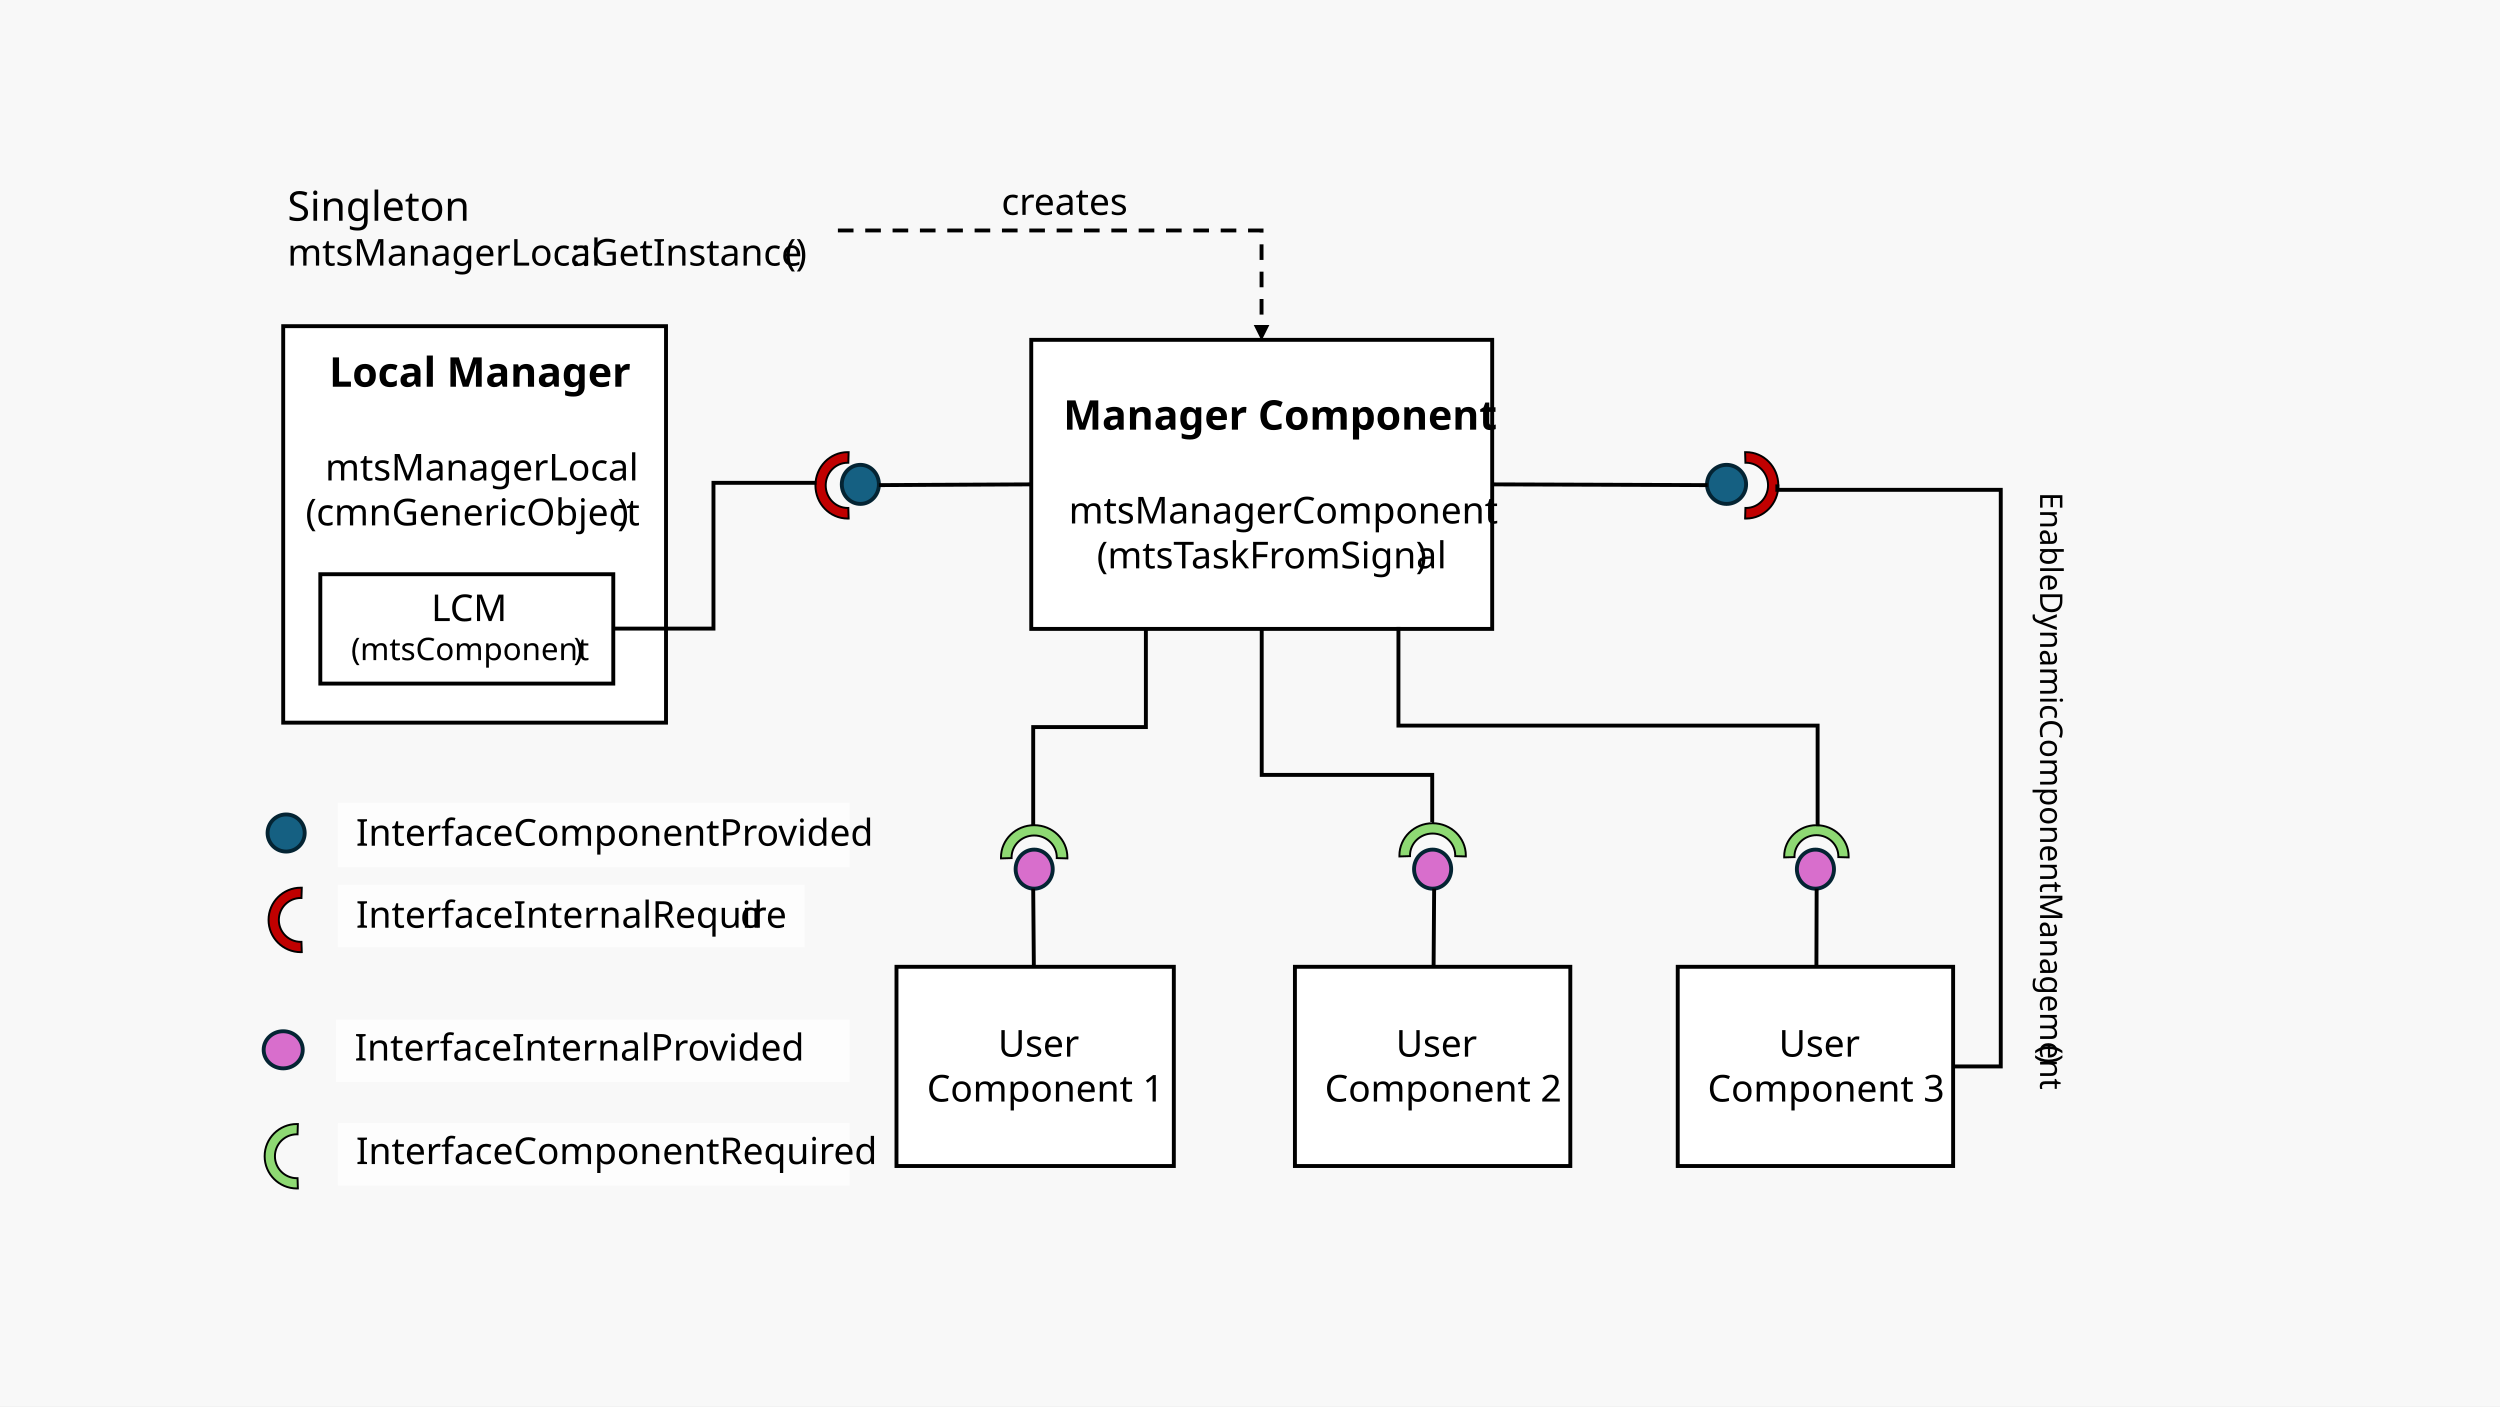
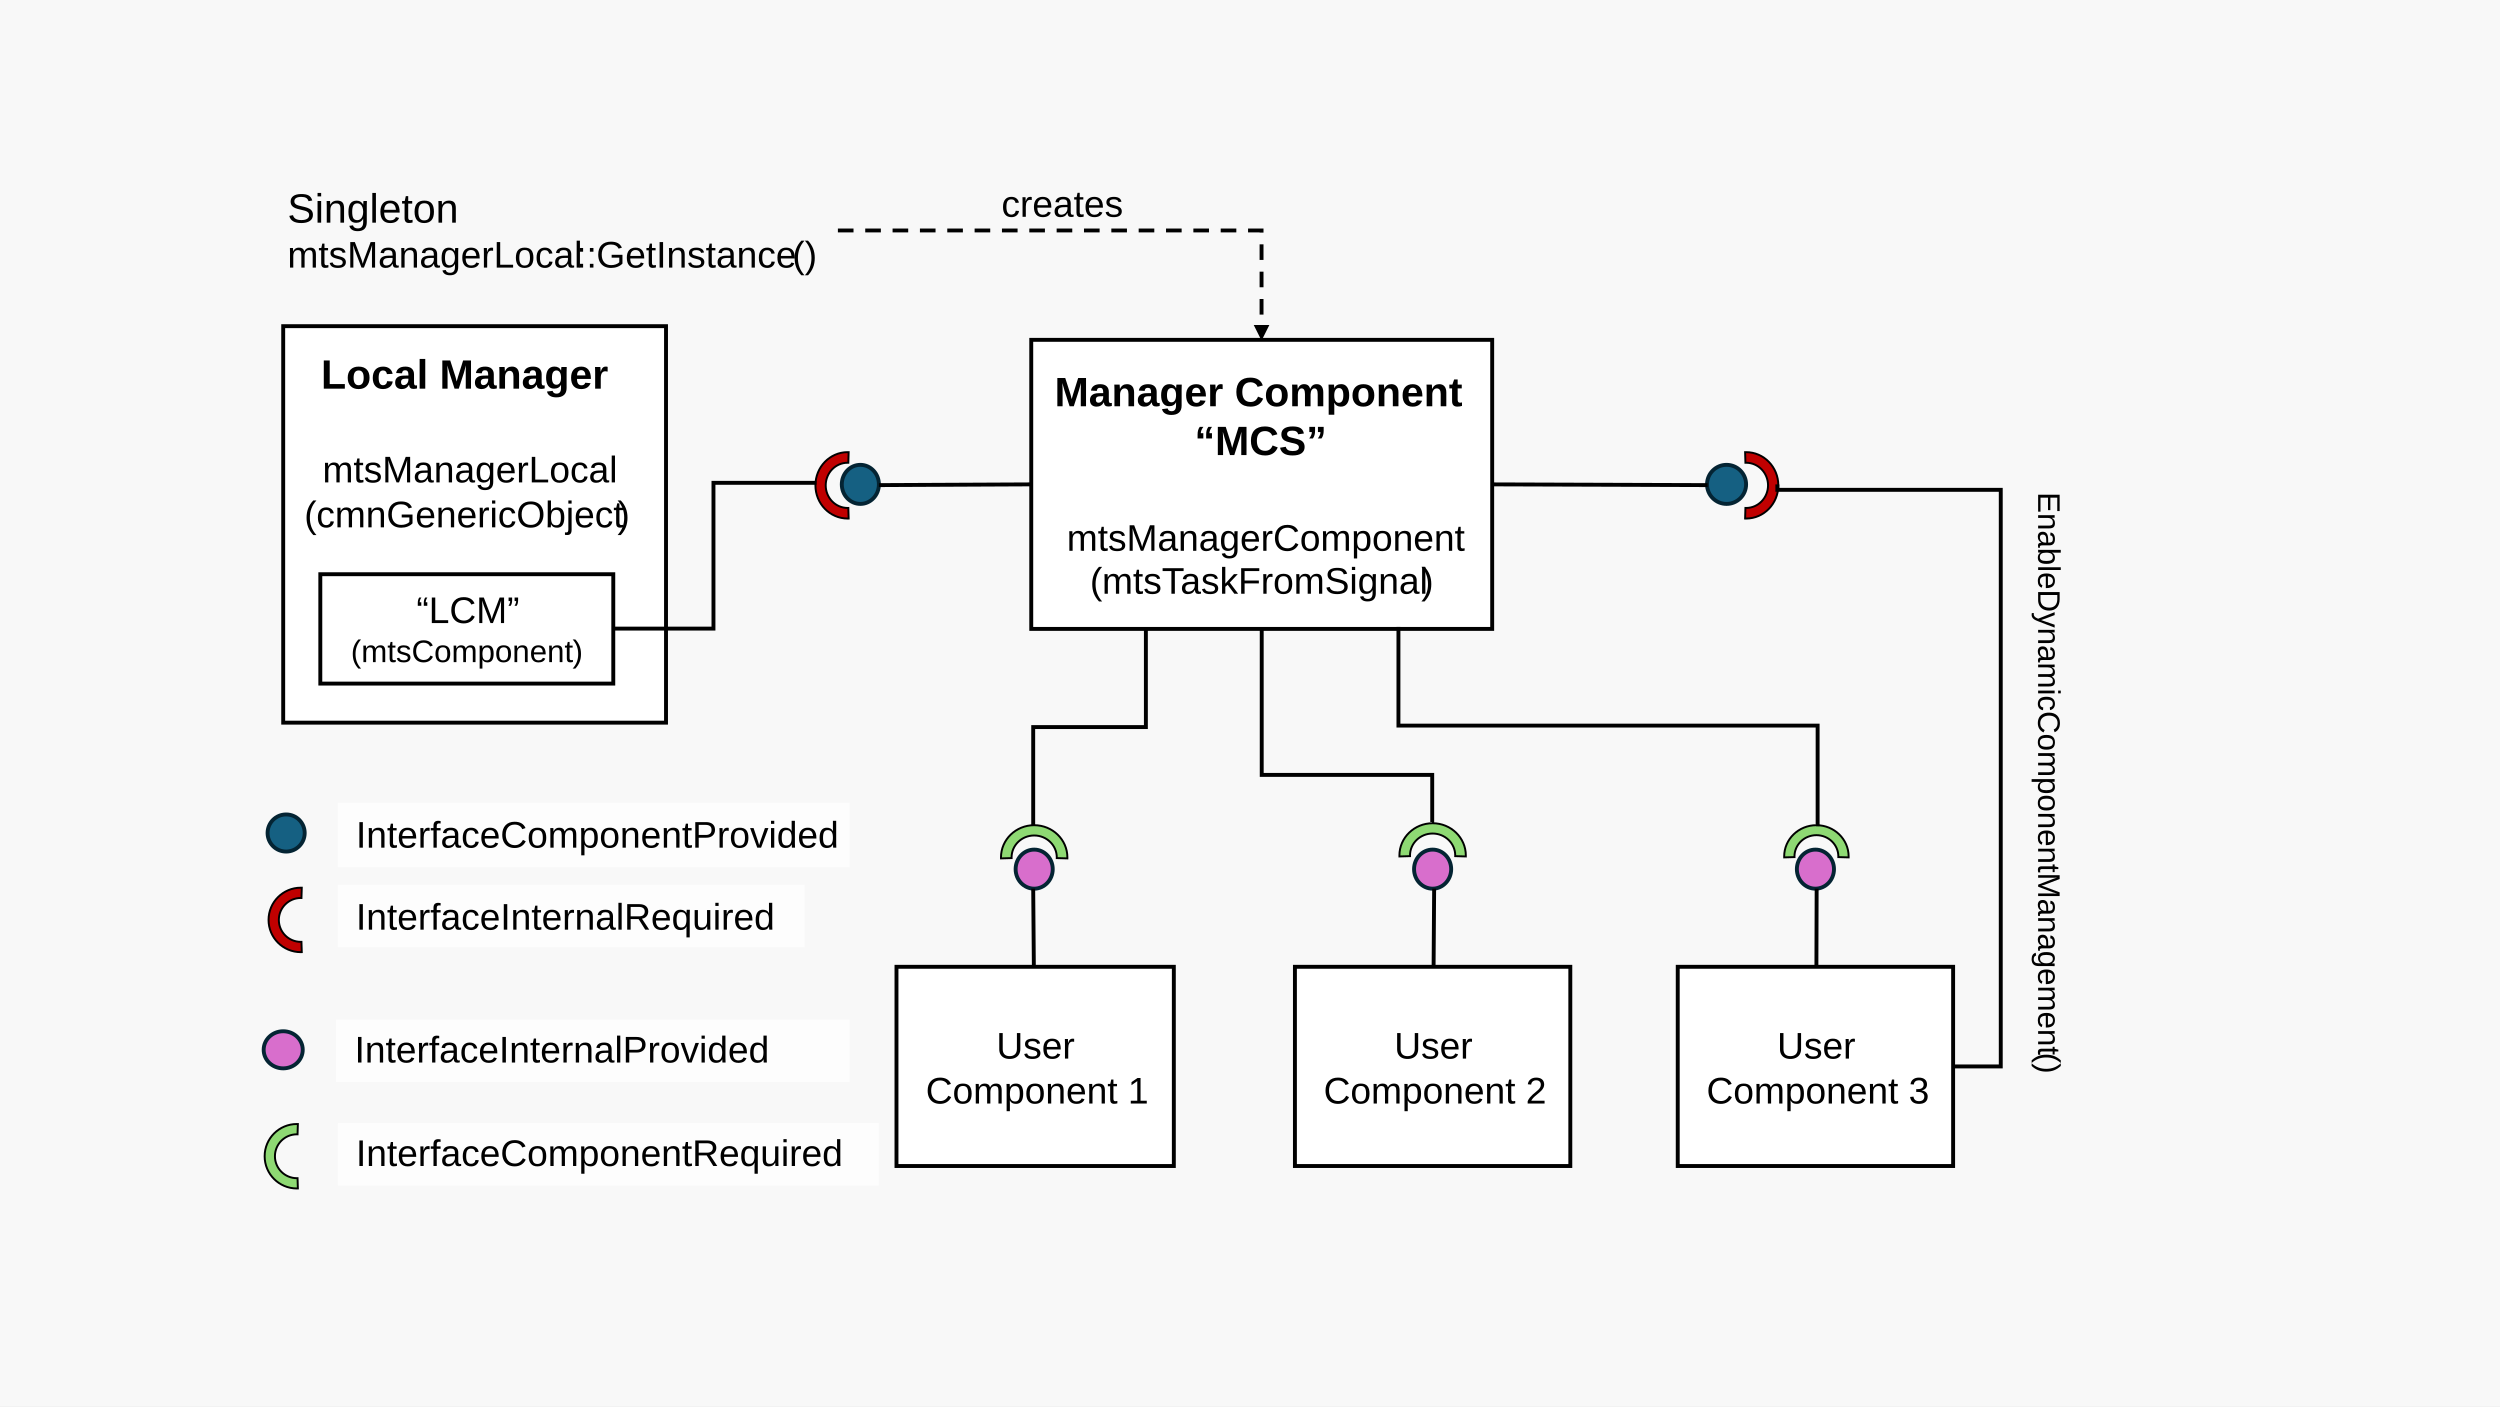
<svg xmlns="http://www.w3.org/2000/svg" width="1280" height="720" overflow="hidden">
  <g>
    <rect x="0" y="0" width="1280" height="720" fill="#FFFFFF" fill-opacity="0.502" />
    <rect x="528" y="174" width="236" height="148" stroke="#000000" stroke-width="2" stroke-miterlimit="8" fill="#FFFFFF" />
-     <text font-family="Aptos,Aptos_MSFontService,sans-serif" font-weight="700" font-size="21" transform="translate(544.416 220)">Manager Component</text>
-     <text font-family="Aptos,Aptos_MSFontService,sans-serif" font-weight="400" font-size="19" transform="translate(547.229 268)">mtsManagerComponent</text>
-     <text font-family="Aptos,Aptos_MSFontService,sans-serif" font-weight="400" font-size="19" transform="translate(561.569 291)">(</text>
-     <text font-family="Aptos,Aptos_MSFontService,sans-serif" font-weight="400" font-size="19" transform="translate(567.069 291)">mtsTaskFromSignal</text>
-     <text font-family="Aptos,Aptos_MSFontService,sans-serif" font-weight="400" font-size="19" transform="translate(724.836 291)">)</text>
+     <text font-family="Arial,Arial_MSFontService,sans-serif" font-weight="700" font-size="21" transform="translate(539.953 208)">Manager Component</text>
+     <text font-family="Arial,Arial_MSFontService,sans-serif" font-weight="700" font-size="21" transform="translate(611.619 233)">“MCS”</text>
+     <text font-family="Arial,Arial_MSFontService,sans-serif" font-weight="400" font-size="19" transform="translate(546.199 282)">mtsManagerComponent</text>
+     <text font-family="Arial,Arial_MSFontService,sans-serif" font-weight="400" font-size="19" transform="translate(558.066 304)">(</text>
+     <text font-family="Arial,Arial_MSFontService,sans-serif" font-weight="400" font-size="19" transform="translate(564.233 304)">mtsTaskFromSignal</text>
+     <text font-family="Arial,Arial_MSFontService,sans-serif" font-weight="400" font-size="19" transform="translate(727.666 304)">)</text>
    <rect x="145" y="167" width="196" height="203" stroke="#000000" stroke-width="2" stroke-miterlimit="8" fill="#FFFFFF" />
    <path d="M431 248C431 242.477 435.253 238 440.5 238 445.747 238 450 242.477 450 248 450 253.523 445.747 258 440.5 258 435.253 258 431 253.523 431 248Z" stroke="#042433" stroke-width="2" stroke-miterlimit="8" fill="#156082" fill-rule="evenodd" />
    <path d="M0 0 77.41 0.375" stroke="#000000" stroke-width="2" stroke-miterlimit="8" fill="none" fill-rule="evenodd" transform="matrix(1 0 0 -1 450 248.375)" />
-     <text font-family="Aptos,Aptos_MSFontService,sans-serif" font-weight="700" font-size="21" transform="translate(168.52 198)">Local Manager</text>
-     <text font-family="Aptos,Aptos_MSFontService,sans-serif" font-weight="400" font-size="19" transform="translate(166.507 246)">mtsManagerLocal</text>
-     <text font-family="Aptos,Aptos_MSFontService,sans-serif" font-weight="400" font-size="19" transform="translate(156.454 269)">(</text>
-     <text font-family="Aptos,Aptos_MSFontService,sans-serif" font-weight="400" font-size="19" transform="translate(161.954 269)">cmnGenericObject</text>
-     <text font-family="Aptos,Aptos_MSFontService,sans-serif" font-weight="400" font-size="19" transform="translate(316.12 269)">)</text>
+     <text font-family="Arial,Arial_MSFontService,sans-serif" font-weight="700" font-size="21" transform="translate(164.374 199)">Local Manager</text>
+     <text font-family="Arial,Arial_MSFontService,sans-serif" font-weight="400" font-size="19" transform="translate(165.12 247)">mtsManagerLocal</text>
+     <text font-family="Arial,Arial_MSFontService,sans-serif" font-weight="400" font-size="19" transform="translate(155.787 270)">(</text>
+     <text font-family="Arial,Arial_MSFontService,sans-serif" font-weight="400" font-size="19" transform="translate(161.954 270)">cmnGenericObject</text>
+     <text font-family="Arial,Arial_MSFontService,sans-serif" font-weight="400" font-size="19" transform="translate(316.12 270)">)</text>
    <path d="M434.342 260.069C434.229 260.073 434.115 260.074 434 260.074 427.796 260.074 422.766 254.892 422.766 248.5 422.766 242.109 427.796 236.926 434 236.926 434.115 236.926 434.229 236.929 434.342 236.932L434.504 231.509C434.336 231.503 434.168 231.5 434 231.5 424.887 231.5 417.5 239.112 417.5 248.5 417.5 257.889 424.887 265.5 434 265.5 434.168 265.502 434.336 265.498 434.504 265.492Z" stroke="#000000" stroke-miterlimit="8" fill="#C00000" fill-rule="evenodd" />
    <rect x="164" y="294" width="150" height="56" stroke="#000000" stroke-width="2" stroke-miterlimit="8" fill="#FFFFFF" />
-     <text font-family="Aptos,Aptos_MSFontService,sans-serif" font-weight="400" font-size="19" transform="translate(220.794 318)">LCM</text>
-     <text font-family="Aptos,Aptos_MSFontService,sans-serif" font-weight="400" font-size="16" transform="translate(179.734 338)">(</text>
-     <text font-family="Aptos,Aptos_MSFontService,sans-serif" font-weight="400" font-size="16" transform="translate(184.4 338)">mtsComponent</text>
-     <text font-family="Aptos,Aptos_MSFontService,sans-serif" font-weight="400" font-size="16" transform="translate(293.674 338)">)</text>
+     <text font-family="Arial,Arial_MSFontService,sans-serif" font-weight="400" font-size="19" transform="translate(213.2 319)">“LCM”</text>
+     <text font-family="Arial,Arial_MSFontService,sans-serif" font-weight="400" font-size="16" transform="translate(179.62 339)">(</text>
+     <text font-family="Arial,Arial_MSFontService,sans-serif" font-weight="400" font-size="16" transform="translate(184.954 339)">mtsComponent</text>
+     <text font-family="Arial,Arial_MSFontService,sans-serif" font-weight="400" font-size="16" transform="translate(293.12 339)">)</text>
    <path d="M417.018 248 417.018 247.209 365.296 247.209 365.296 321.846 314 321.846" stroke="#000000" stroke-width="2" stroke-miterlimit="8" fill="none" fill-rule="evenodd" />
-     <text font-family="Aptos,Aptos_MSFontService,sans-serif" font-weight="400" font-size="21" transform="translate(147.172 113)">Singleton</text>
-     <text font-family="Aptos,Aptos_MSFontService,sans-serif" font-weight="400" font-size="19" transform="translate(147.172 136)">mtsManagerLocal</text>
-     <text font-family="Aptos,Aptos_MSFontService,sans-serif" font-weight="400" font-size="19" transform="translate(292.232 136)">::</text>
-     <text font-family="Aptos,Aptos_MSFontService,sans-serif" font-weight="400" font-size="19" transform="translate(302.898 136)">GetInstance</text>
-     <text font-family="Aptos,Aptos_MSFontService,sans-serif" font-weight="400" font-size="19" transform="translate(401.885 136)">(</text>
-     <text font-family="Aptos,Aptos_MSFontService,sans-serif" font-weight="400" font-size="19" transform="translate(407.385 136)">)</text>
+     <text font-family="Arial,Arial_MSFontService,sans-serif" font-weight="400" font-size="21" transform="translate(147.172 114)">Singleton</text>
+     <text font-family="Arial,Arial_MSFontService,sans-serif" font-weight="400" font-size="19" transform="translate(147.172 137)">mtsManagerLocal</text>
+     <text font-family="Arial,Arial_MSFontService,sans-serif" font-weight="400" font-size="19" transform="translate(295.005 137)">::</text>
+     <text font-family="Arial,Arial_MSFontService,sans-serif" font-weight="400" font-size="19" transform="translate(305.338 137)">GetInstance</text>
+     <text font-family="Arial,Arial_MSFontService,sans-serif" font-weight="400" font-size="19" transform="translate(405.672 137)">()</text>
    <path d="M429 117 437 117 437 119 429 119ZM443 117 451 117 451 119 443 119ZM457 117 465 117 465 119 457 119ZM471 117 479 117 479 119 471 119ZM485 117 493 117 493 119 485 119ZM499 117 507 117 507 119 499 119ZM513 117 521 117 521 119 513 119ZM527 117 535 117 535 119 527 119ZM541 117 549 117 549 119 541 119ZM555 117 563 117 563 119 555 119ZM569 117 577 117 577 119 569 119ZM583 117 591 117 591 119 583 119ZM597 117 605 117 605 119 597 119ZM611 117 619 117 619 119 611 119ZM625 117 633 117 633 119 625 119ZM639 117 646.912 117 646.912 119.088 644.912 119.088 644.912 118 645.912 119 639 119ZM646.912 125.088 646.912 133.088 644.912 133.088 644.912 125.088ZM646.912 139.088 646.912 147.088 644.912 147.088 644.912 139.088ZM646.912 153.088 646.912 161.088 644.912 161.088 644.912 153.088ZM646.912 167.088 646.912 167.74 644.912 167.74 644.912 167.088ZM649.912 166.406 645.912 174.406 641.912 166.406Z" />
-     <text font-family="Aptos,Aptos_MSFontService,sans-serif" font-weight="400" font-size="19" transform="translate(512.735 110)">creates</text>
+     <text font-family="Arial,Arial_MSFontService,sans-serif" font-weight="400" font-size="19" transform="translate(512.735 111)">creates</text>
    <rect x="173" y="453" width="239" height="32" fill="#FFFFFF" fill-opacity="0.702" />
-     <text font-family="Aptos,Aptos_MSFontService,sans-serif" font-weight="400" font-size="19" transform="translate(182.253 475)">InterfaceInternalRequire</text>
-     <text font-family="Aptos,Aptos_MSFontService,sans-serif" font-weight="400" font-size="19" transform="translate(378.98 475)">d</text>
+     <text font-family="Arial,Arial_MSFontService,sans-serif" font-weight="400" font-size="19" transform="translate(182.253 476)">InterfaceInternalRequired</text>
    <rect x="172" y="522" width="263" height="32" fill="#FFFFFF" fill-opacity="0.702" />
-     <text font-family="Aptos,Aptos_MSFontService,sans-serif" font-weight="400" font-size="19" transform="translate(181.546 543)">InterfaceInternalProvided</text>
+     <text font-family="Arial,Arial_MSFontService,sans-serif" font-weight="400" font-size="19" transform="translate(181.546 544)">InterfaceInternalProvided</text>
    <rect x="459" y="495" width="142" height="102" stroke="#000000" stroke-width="2" stroke-miterlimit="8" fill="#FFFFFF" />
-     <text font-family="Aptos,Aptos_MSFontService,sans-serif" font-weight="400" font-size="19" transform="translate(511.003 541)">User</text>
-     <text font-family="Aptos,Aptos_MSFontService,sans-serif" font-weight="400" font-size="19" transform="translate(474.576 564)">Component 1</text>
+     <text font-family="Arial,Arial_MSFontService,sans-serif" font-weight="400" font-size="19" transform="translate(510.16 542)">User</text>
+     <text font-family="Arial,Arial_MSFontService,sans-serif" font-weight="400" font-size="19" transform="translate(473.993 565)">Component 1</text>
    <rect x="663" y="495" width="141" height="102" stroke="#000000" stroke-width="2" stroke-miterlimit="8" fill="#FFFFFF" />
-     <text font-family="Aptos,Aptos_MSFontService,sans-serif" font-weight="400" font-size="19" transform="translate(714.709 541)">User</text>
-     <text font-family="Aptos,Aptos_MSFontService,sans-serif" font-weight="400" font-size="19" transform="translate(678.282 564)">Component 2</text>
+     <text font-family="Arial,Arial_MSFontService,sans-serif" font-weight="400" font-size="19" transform="translate(713.865 542)">User</text>
+     <text font-family="Arial,Arial_MSFontService,sans-serif" font-weight="400" font-size="19" transform="translate(677.699 565)">Component 2</text>
    <rect x="859" y="495" width="141" height="102" stroke="#000000" stroke-width="2" stroke-miterlimit="8" fill="#FFFFFF" />
-     <text font-family="Aptos,Aptos_MSFontService,sans-serif" font-weight="400" font-size="19" transform="translate(910.744 541)">User</text>
-     <text font-family="Aptos,Aptos_MSFontService,sans-serif" font-weight="400" font-size="19" transform="translate(874.317 564)">Component 3</text>
+     <text font-family="Arial,Arial_MSFontService,sans-serif" font-weight="400" font-size="19" transform="translate(909.901 542)">User</text>
+     <text font-family="Arial,Arial_MSFontService,sans-serif" font-weight="400" font-size="19" transform="translate(873.734 565)">Component 3</text>
    <path d="M517.931 439.342C517.927 439.229 517.926 439.115 517.926 439 517.926 432.796 523.108 427.766 529.5 427.766 535.891 427.766 541.074 432.796 541.074 439 541.074 439.115 541.071 439.229 541.068 439.342L546.491 439.504C546.497 439.336 546.5 439.168 546.5 439 546.5 429.887 538.888 422.5 529.5 422.5 520.111 422.5 512.5 429.887 512.5 439 512.498 439.168 512.502 439.336 512.508 439.504Z" stroke="#000000" stroke-miterlimit="8" fill="#8ED973" fill-rule="evenodd" />
    <path d="M721.931 438.342C721.927 438.229 721.926 438.115 721.926 438 721.926 431.796 727.108 426.766 733.5 426.766 739.891 426.766 745.074 431.796 745.074 438 745.074 438.115 745.071 438.229 745.068 438.342L750.491 438.504C750.497 438.336 750.5 438.168 750.5 438 750.5 428.887 742.888 421.5 733.5 421.5 724.111 421.5 716.5 428.887 716.5 438 716.498 438.168 716.502 438.336 716.508 438.504Z" stroke="#000000" stroke-miterlimit="8" fill="#8ED973" fill-rule="evenodd" />
    <path d="M918.771 438.832C918.768 438.722 918.766 438.611 918.766 438.5 918.766 432.484 923.796 427.607 930 427.607 936.203 427.607 941.234 432.484 941.234 438.5 941.234 438.611 941.231 438.722 941.228 438.832L946.491 438.989C946.497 438.826 946.5 438.663 946.5 438.5 946.5 429.663 939.112 422.5 930 422.5 920.887 422.5 913.5 429.663 913.5 438.5 913.499 438.663 913.502 438.826 913.508 438.989Z" stroke="#000000" stroke-miterlimit="8" fill="#8ED973" fill-rule="evenodd" />
    <path d="M520 445C520 439.477 524.253 435 529.5 435 534.747 435 539 439.477 539 445 539 450.523 534.747 455 529.5 455 524.253 455 520 450.523 520 445Z" stroke="#042433" stroke-width="2" stroke-miterlimit="8" fill="#D86ECC" fill-rule="evenodd" />
    <path d="M724 445C724 439.477 728.253 435 733.5 435 738.747 435 743 439.477 743 445 743 450.523 738.747 455 733.5 455 728.253 455 724 450.523 724 445Z" stroke="#042433" stroke-width="2" stroke-miterlimit="8" fill="#D86ECC" fill-rule="evenodd" />
    <path d="M920 445C920 439.477 924.253 435 929.5 435 934.747 435 939 439.477 939 445 939 450.523 934.747 455 929.5 455 924.253 455 920 450.523 920 445Z" stroke="#042433" stroke-width="2" stroke-miterlimit="8" fill="#D86ECC" fill-rule="evenodd" />
    <path d="M586.691 322 586.691 372.262 529 372.262 529 422.523" stroke="#000000" stroke-width="2" stroke-miterlimit="8" fill="none" fill-rule="evenodd" />
    <path d="M0 0 74.756 0 74.756 87.297 98.873 87.297 98.873 87.135" stroke="#000000" stroke-width="2" stroke-miterlimit="8" fill="none" fill-rule="evenodd" transform="matrix(1.83697e-16 1 1 -1.83697e-16 646 322)" />
    <path d="M0 0 50.503 0 50.503 214.625 101.007 214.625 101.007 213.834" stroke="#000000" stroke-width="2" stroke-miterlimit="8" fill="none" fill-rule="evenodd" transform="matrix(1.83697e-16 1 1 -1.83697e-16 716 321)" />
    <path d="M529 455 529.331 495.012" stroke="#000000" stroke-width="2" stroke-miterlimit="8" fill="none" fill-rule="evenodd" />
    <path d="M0 0 0.281 40.012" stroke="#000000" stroke-width="2" stroke-miterlimit="8" fill="none" fill-rule="evenodd" transform="matrix(-1 0 0 1 734.281 455)" />
    <path d="M0 0 0.125 40.012" stroke="#000000" stroke-width="2" stroke-miterlimit="8" fill="none" fill-rule="evenodd" transform="matrix(-1 0 0 1 930.125 455)" />
    <path d="M874 248C874 242.477 878.477 238 884 238 889.523 238 894 242.477 894 248 894 253.523 889.523 258 884 258 878.477 258 874 253.523 874 248Z" stroke="#042433" stroke-width="2" stroke-miterlimit="8" fill="#156082" fill-rule="evenodd" />
    <path d="M874.315 248.375 764 248" stroke="#000000" stroke-width="2" stroke-miterlimit="8" fill="none" fill-rule="evenodd" />
    <path d="M5.431 16.842C5.427 16.729 5.426 16.615 5.426 16.5 5.426 10.296 10.608 5.266 17 5.266 23.391 5.266 28.574 10.296 28.574 16.5 28.574 16.615 28.571 16.729 28.568 16.842L33.991 17.004C33.997 16.836 34 16.668 34 16.5 34 7.387 26.388 0 17 0 7.611 0 0 7.387 0 16.5-0.002 16.668 0.002 16.836 0.008 17.004Z" stroke="#000000" stroke-miterlimit="8" fill="#C00000" fill-rule="evenodd" transform="matrix(-1.83697e-16 -1 -1 1.83697e-16 910.5 265.5)" />
    <path d="M0 0 2.798 0 2.798 114.39 298.022 114.39 298.022 90.391" stroke="#000000" stroke-width="2" stroke-miterlimit="8" fill="none" fill-rule="evenodd" transform="matrix(1.83697e-16 1 1 -1.83697e-16 910 248)" />
-     <text font-family="Aptos,Aptos_MSFontService,sans-serif" font-weight="400" font-size="16" transform="matrix(6.12323e-17 1 -1 6.12323e-17 1044.52 252)">EnableDynamicComponentManagement</text>
-     <text font-family="Aptos,Aptos_MSFontService,sans-serif" font-weight="400" font-size="16" transform="matrix(6.12323e-17 1 -1 6.12323e-17 1044.52 535)">()</text>
+     <text font-family="Arial,Arial_MSFontService,sans-serif" font-weight="400" font-size="16" transform="matrix(6.12323e-17 1 -1 6.12323e-17 1043.52 252)">EnableDynamicComponentManagement</text>
+     <text font-family="Arial,Arial_MSFontService,sans-serif" font-weight="400" font-size="16" transform="matrix(6.12323e-17 1 -1 6.12323e-17 1043.52 539)">()</text>
    <path d="M137 426.5C137 421.253 141.253 417 146.5 417 151.747 417 156 421.253 156 426.5 156 431.747 151.747 436 146.5 436 141.253 436 137 431.747 137 426.5Z" stroke="#042433" stroke-width="2" stroke-miterlimit="8" fill="#156082" fill-rule="evenodd" />
    <path d="M154.342 482.229C154.229 482.232 154.115 482.234 154 482.234 147.796 482.234 142.766 477.204 142.766 471 142.766 464.797 147.796 459.766 154 459.766 154.115 459.766 154.229 459.769 154.342 459.772L154.504 454.509C154.336 454.503 154.168 454.5 154 454.5 144.887 454.5 137.5 461.888 137.5 471 137.5 480.113 144.887 487.5 154 487.5 154.168 487.502 154.336 487.499 154.504 487.492Z" stroke="#000000" stroke-miterlimit="8" fill="#C00000" fill-rule="evenodd" />
    <path d="M135 537.5C135 532.253 139.477 528 145 528 150.523 528 155 532.253 155 537.5 155 542.747 150.523 547 145 547 139.477 547 135 542.747 135 537.5Z" stroke="#042433" stroke-width="2" stroke-miterlimit="8" fill="#D86ECC" fill-rule="evenodd" />
    <rect x="173" y="411" width="262" height="33" fill="#FFFFFF" fill-opacity="0.702" />
-     <text font-family="Aptos,Aptos_MSFontService,sans-serif" font-weight="400" font-size="19" transform="translate(182.253 433)">InterfaceComponentProvided</text>
-     <rect x="173" y="575" width="262" height="32" fill="#FFFFFF" fill-opacity="0.702" />
-     <text font-family="Aptos,Aptos_MSFontService,sans-serif" font-weight="400" font-size="19" transform="translate(182.253 596)">InterfaceComponentRequired</text>
+     <text font-family="Arial,Arial_MSFontService,sans-serif" font-weight="400" font-size="19" transform="translate(182.253 434)">InterfaceComponentProvided</text>
+     <rect x="173" y="575" width="277" height="32" fill="#FFFFFF" fill-opacity="0.702" />
+     <text font-family="Arial,Arial_MSFontService,sans-serif" font-weight="400" font-size="19" transform="translate(182.253 597)">InterfaceComponentRequired</text>
    <path d="M152.342 603.229C152.229 603.232 152.115 603.234 152 603.234 145.796 603.234 140.766 598.204 140.766 592 140.766 585.797 145.796 580.766 152 580.766 152.115 580.766 152.229 580.769 152.342 580.772L152.504 575.509C152.336 575.503 152.168 575.5 152 575.5 142.887 575.5 135.5 582.888 135.5 592 135.5 601.113 142.887 608.5 152 608.5 152.168 608.502 152.336 608.499 152.504 608.492Z" stroke="#000000" stroke-miterlimit="8" fill="#8ED973" fill-rule="evenodd" />
  </g>
</svg>
